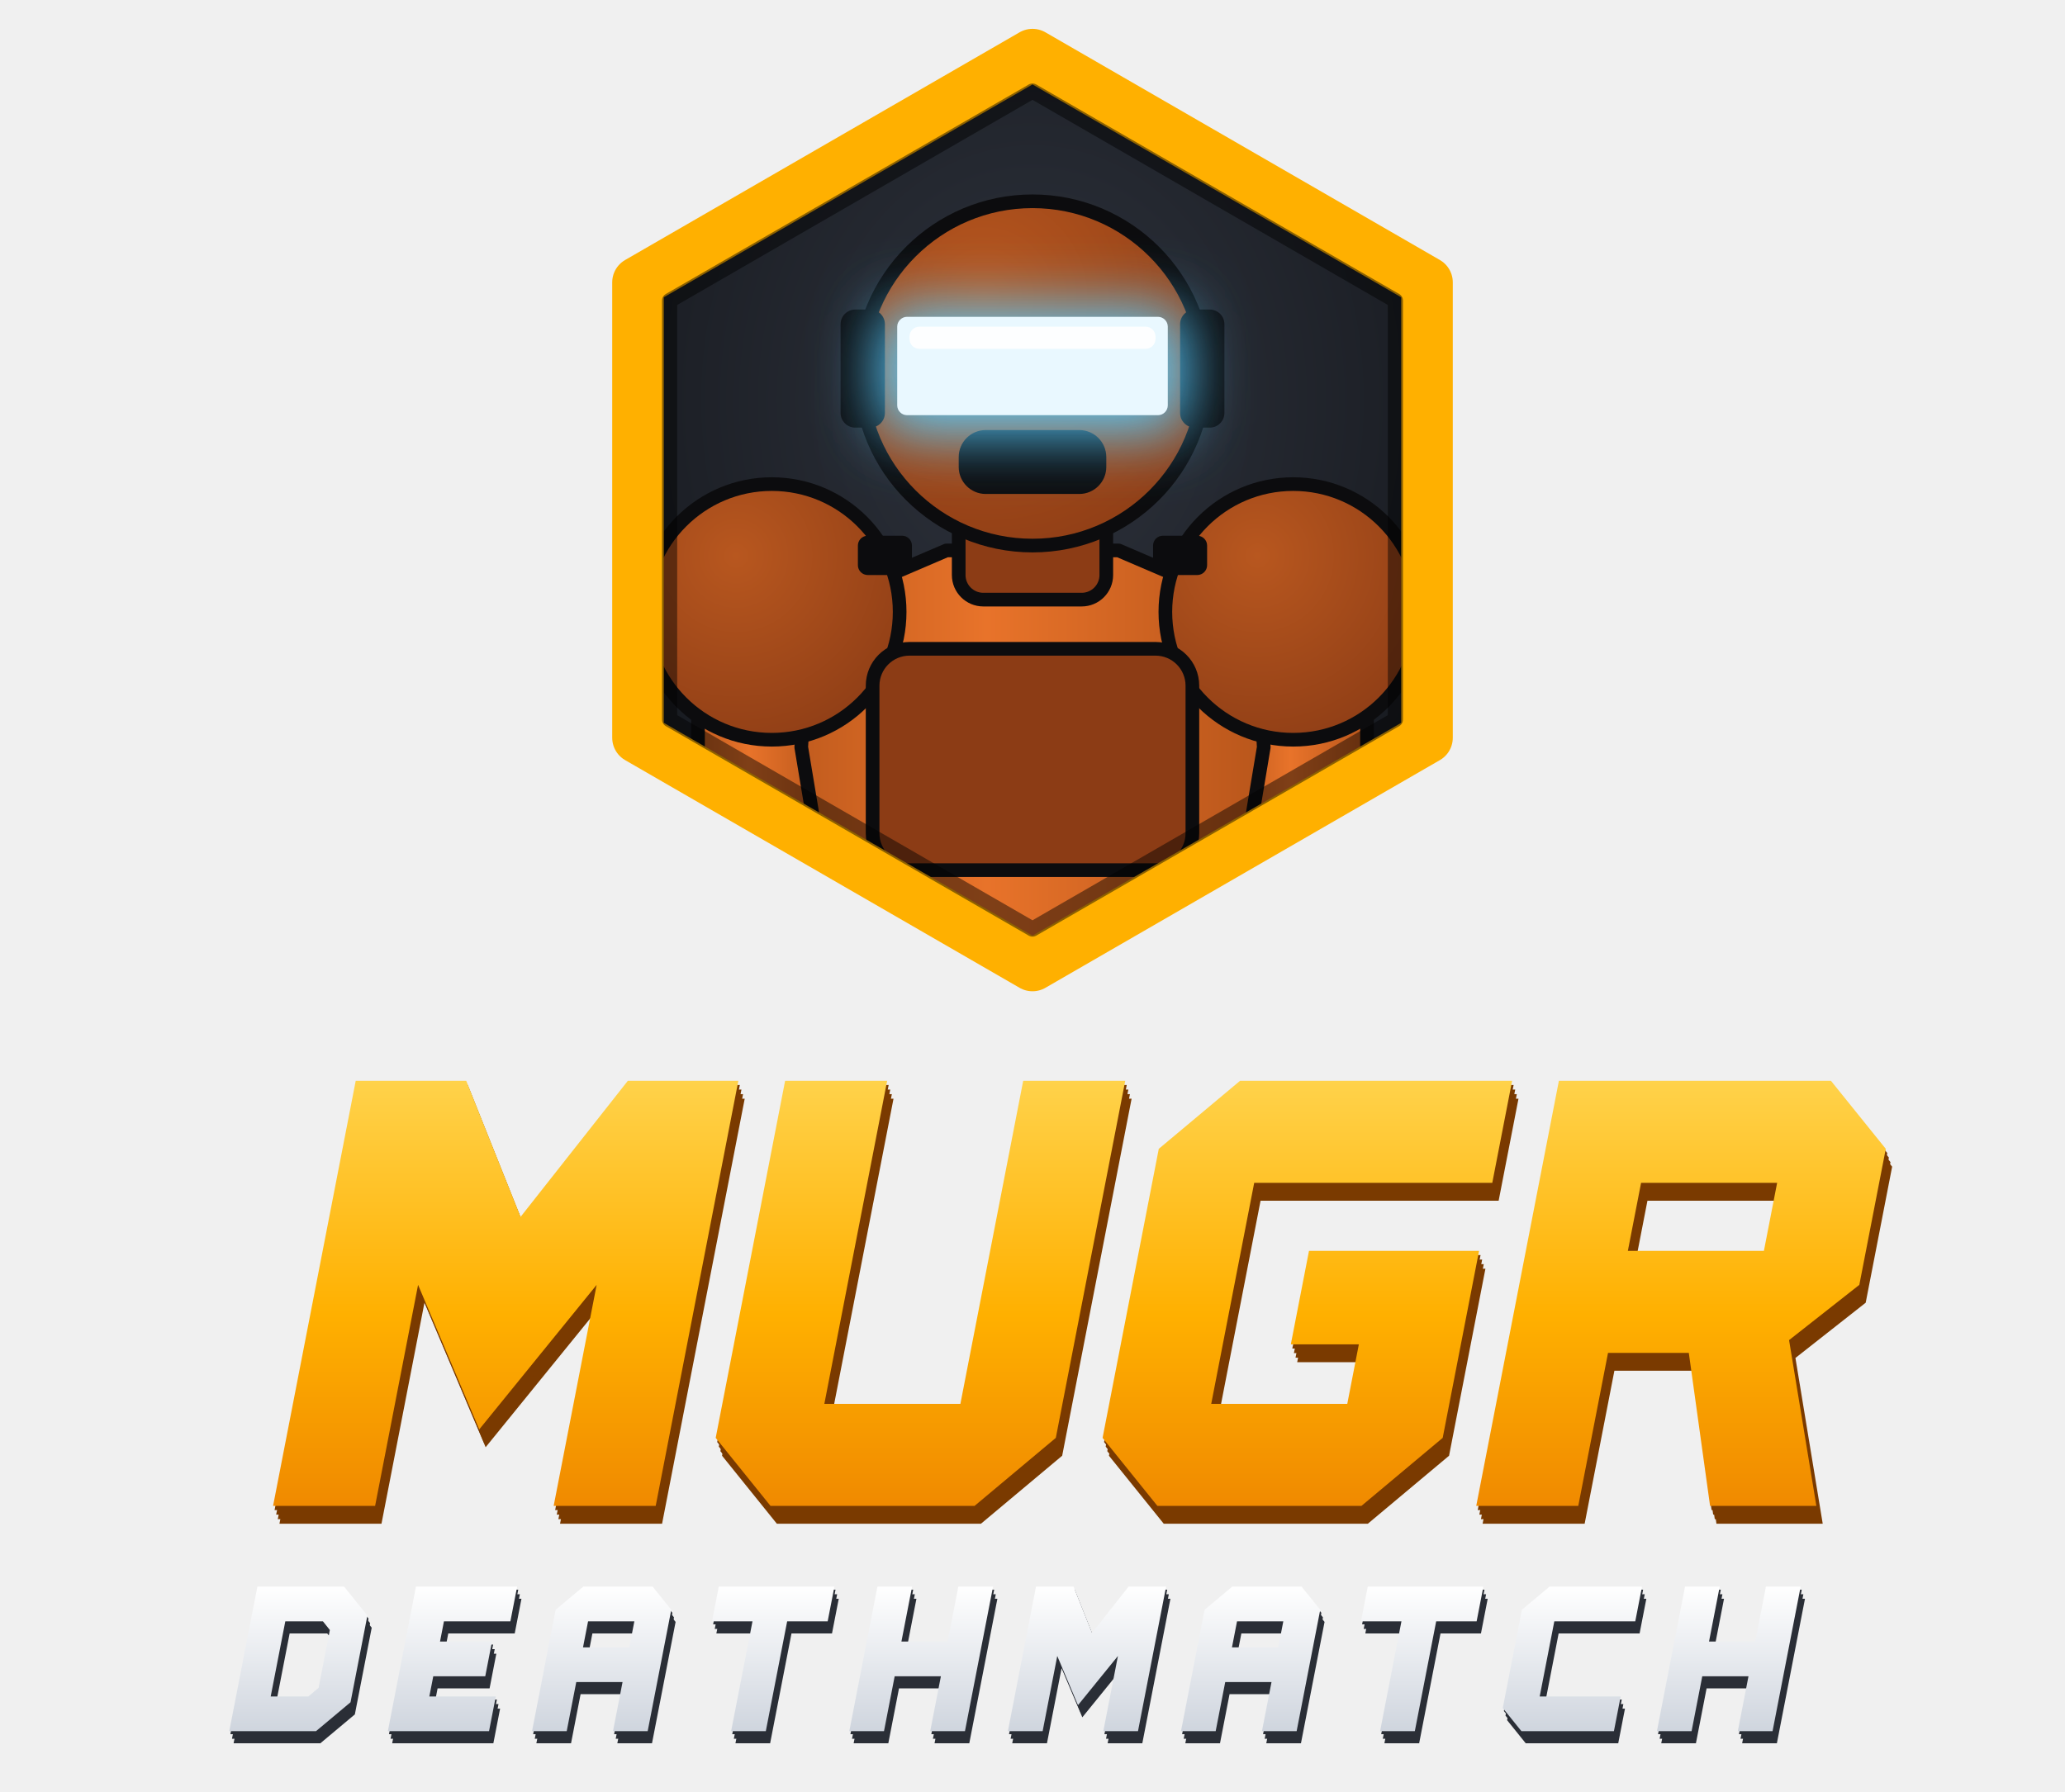
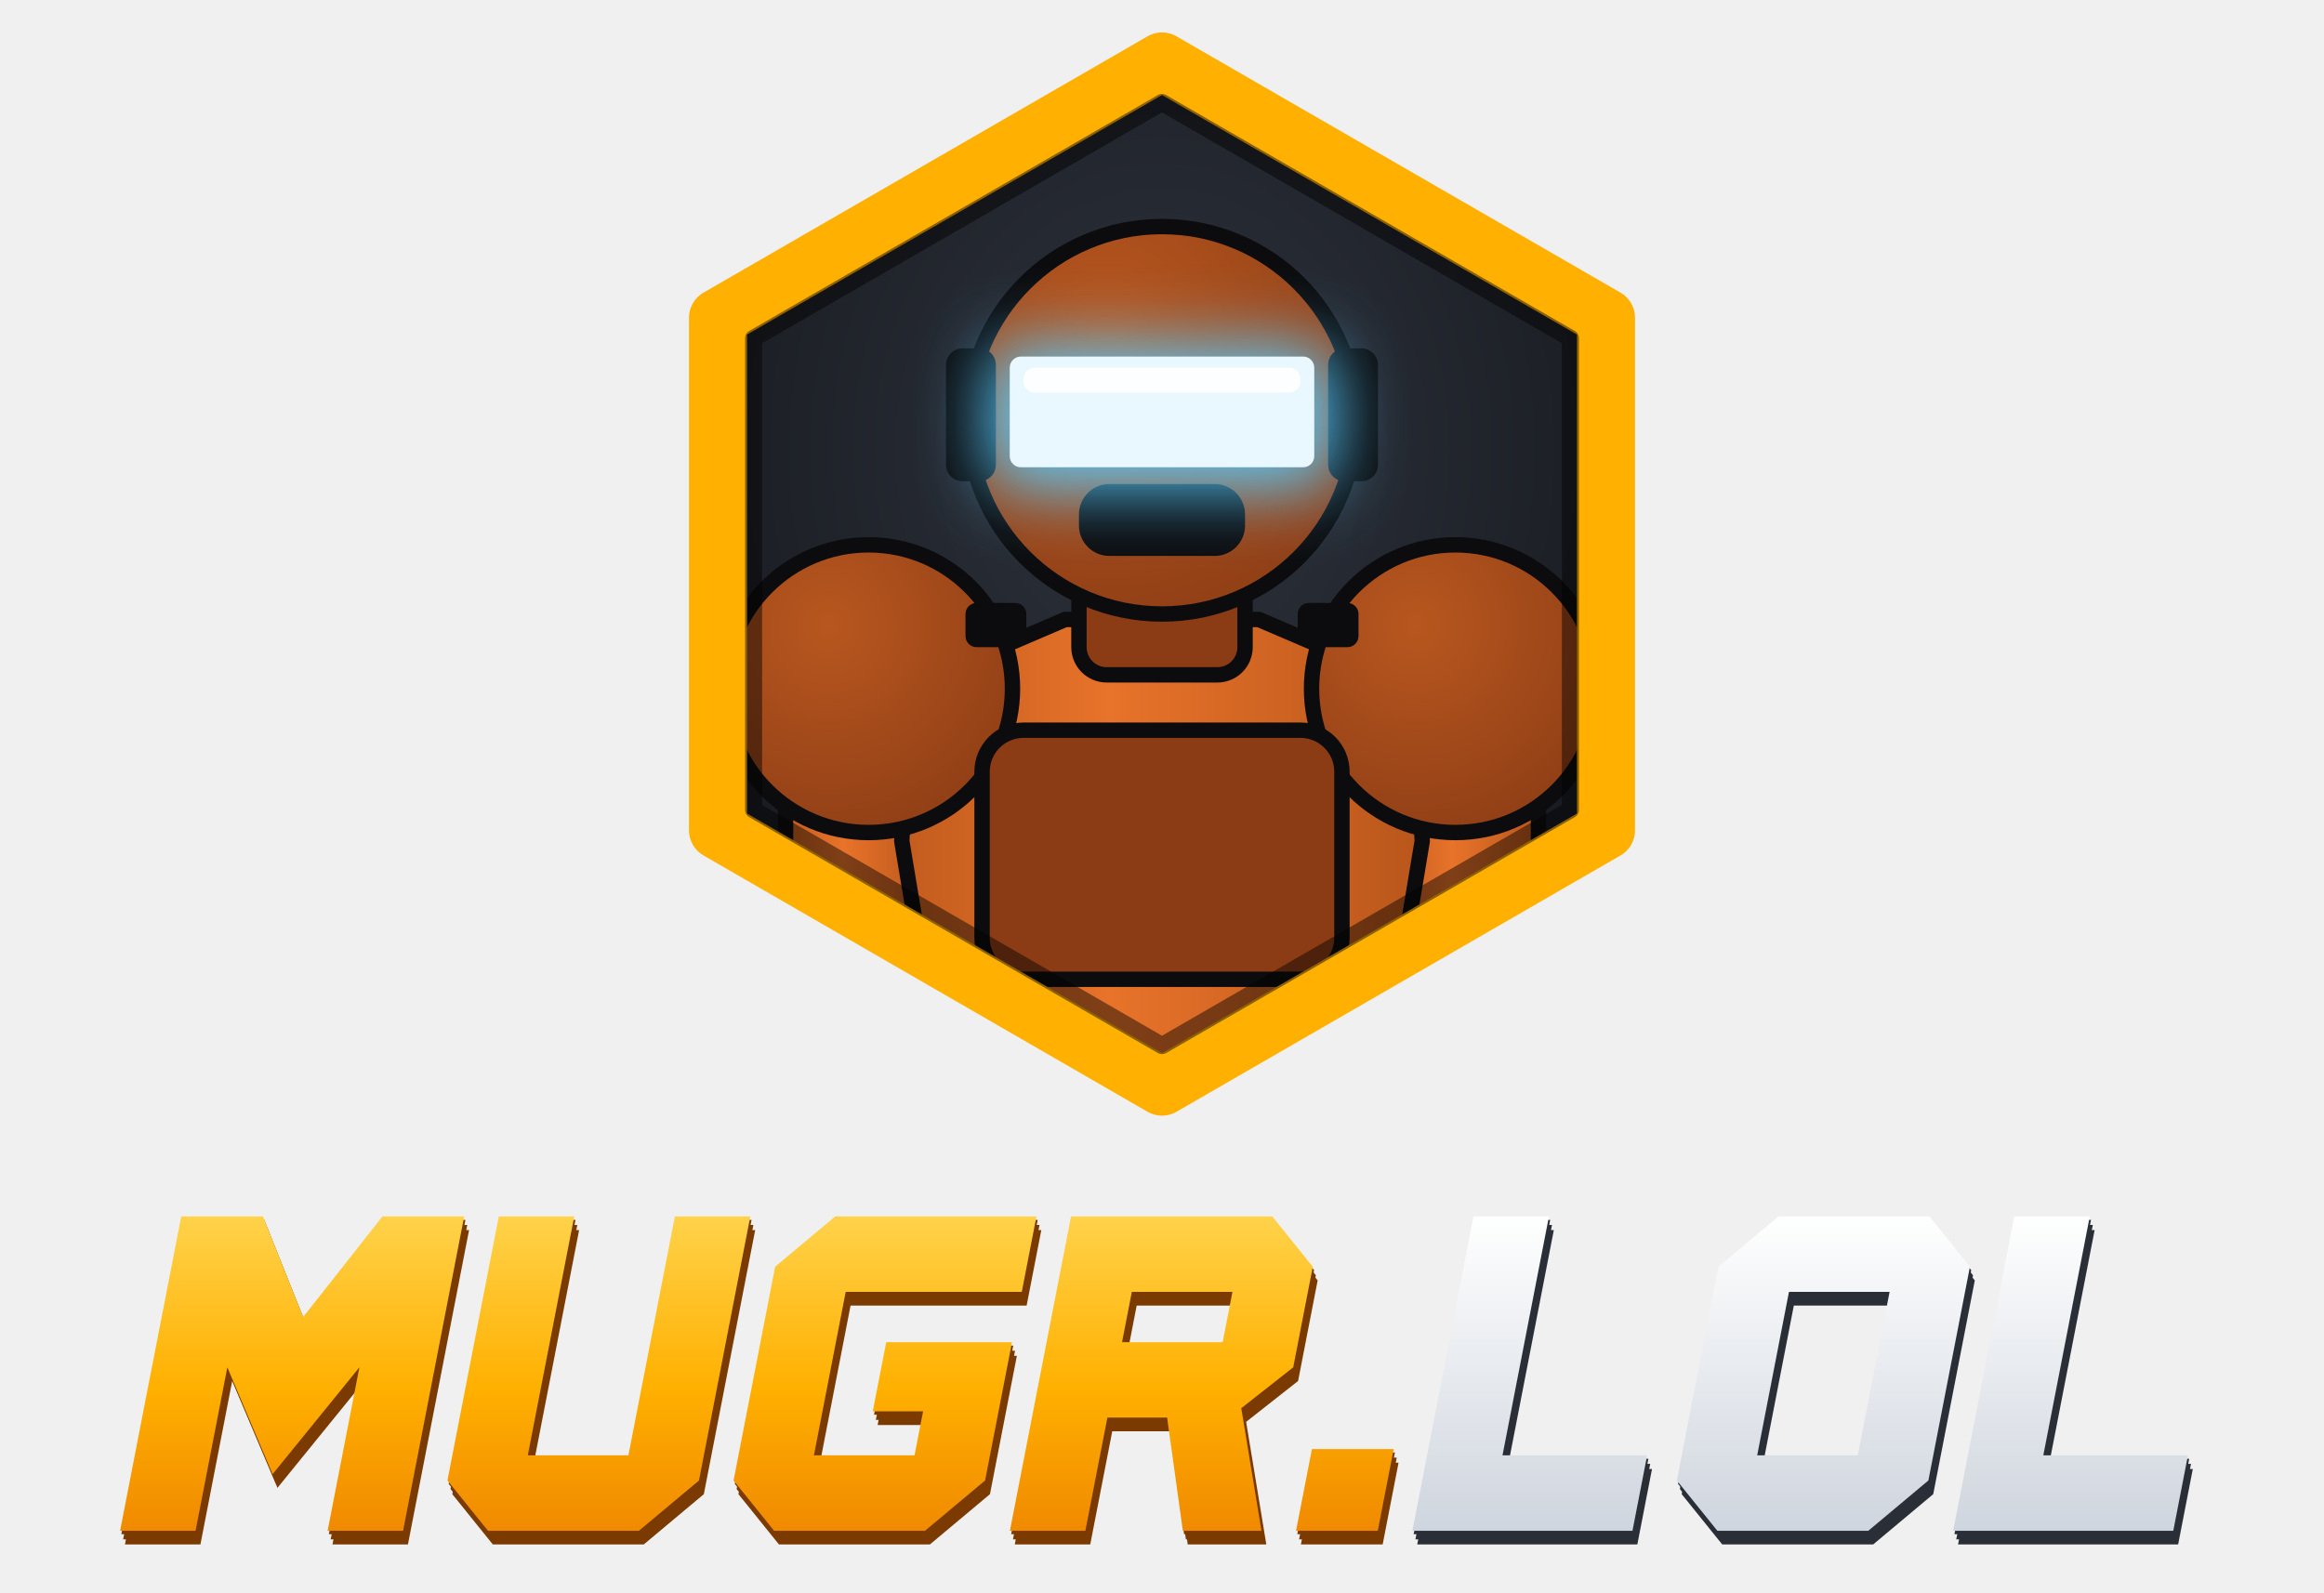
- <svg xmlns="http://www.w3.org/2000/svg" viewBox="0 0 340 295" width="340" height="295" role="img" aria-label="MUGR DEATHMATCH">
+ <svg xmlns="http://www.w3.org/2000/svg" viewBox="0 0 340 233" width="340" height="233" role="img" aria-label="Mugr.lol">
  <defs>
-     <linearGradient id="sa" x1="0" y1="178" x2="0" y2="248" gradientUnits="userSpaceOnUse">
+     <linearGradient id="sa" x1="0" y1="178" x2="0" y2="224" gradientUnits="userSpaceOnUse">
      <stop offset="0" stop-color="#ffd24a" />
      <stop offset=".55" stop-color="#ffb000" />
      <stop offset="1" stop-color="#f08a00" />
    </linearGradient>
-     <linearGradient id="sw" x1="0" y1="261.3" x2="0" y2="285.1" gradientUnits="userSpaceOnUse">
+     <linearGradient id="sw" x1="0" y1="178" x2="0" y2="224" gradientUnits="userSpaceOnUse">
      <stop offset="0" stop-color="#ffffff" />
      <stop offset="1" stop-color="#cfd5de" />
    </linearGradient>
  </defs>
  <g transform="translate(90 4) scale(2.5)">
    <defs>
      <radialGradient id="sh" cx=".5" cy=".38" r=".7">
        <stop offset="0" stop-color="#2e333d" />
        <stop offset="1" stop-color="#14161b" />
      </radialGradient>
      <radialGradient id="sp" cx=".36" cy=".28" r=".85">
        <stop offset="0" stop-color="#b8571f" />
        <stop offset="1" stop-color="#8c3c15" />
      </radialGradient>
      <linearGradient id="ss" x1="0" y1="0" x2="1" y2="0">
        <stop offset="0" stop-color="#c25c1e" />
        <stop offset=".4" stop-color="#e8732a" />
        <stop offset="1" stop-color="#b9561b" />
      </linearGradient>
      <filter id="sg" x="-50%" y="-150%" width="200%" height="400%">
        <feGaussianBlur stdDeviation="2" />
      </filter>
      <clipPath id="sc">
        <polygon points="32 3.6 56.6 17.8 56.6 46.2 32 60.4 7.4 46.2 7.4 17.8" />
      </clipPath>
    </defs>
    <polygon points="32 2 57.98 17 57.98 47 32 62 6.02 47 6.02 17" fill="url(#sh)" />
    <g clip-path="url(#sc)">
      <rect x="9.97" y="41.14" width="8.42" height="48.6" rx="1.94" fill="url(#ss)" stroke="#0c0c0e" stroke-width=".9" stroke-linejoin="round" />
      <rect x="45.61" y="41.14" width="8.42" height="48.6" rx="1.94" fill="url(#ss)" stroke="#0c0c0e" stroke-width=".9" stroke-linejoin="round" />
      <path d="M26.33 34.66L20.66 37.09L17.1 41.95L16.77 47.62L18.39 57.34L18.39 80.02L45.61 80.02L45.61 57.34L47.23 47.62L46.9 41.95L43.34 37.09L37.67 34.66Z" fill="url(#ss)" stroke="#0c0c0e" stroke-width=".9" stroke-linejoin="round" />
      <circle cx="14.83" cy="38.71" r="8.42" fill="url(#sp)" stroke="#0c0c0e" stroke-width=".9" stroke-linejoin="round" />
      <circle cx="49.17" cy="38.71" r="8.42" fill="url(#sp)" stroke="#0c0c0e" stroke-width=".9" stroke-linejoin="round" />
      <rect x="21.47" y="41.14" width="21.06" height="14.58" rx="2.43" fill="#8c3c15" stroke="#0c0c0e" stroke-width=".9" stroke-linejoin="round" />
      <rect x="20.5" y="33.69" width="3.56" height="2.59" rx="0.65" fill="#0c0c0e" />
      <rect x="39.94" y="33.69" width="3.56" height="2.59" rx="0.65" fill="#0c0c0e" />
      <rect x="27.14" y="31.42" width="9.72" height="6.48" rx="1.62" fill="#8c3c15" stroke="#0c0c0e" stroke-width=".9" stroke-linejoin="round" />
      <circle cx="32" cy="23" r="11.34" fill="url(#sp)" stroke="#0c0c0e" stroke-width=".9" stroke-linejoin="round" />
      <rect x="19.36" y="18.79" width="2.92" height="7.78" rx="0.97" fill="#0c0c0e" />
      <rect x="41.72" y="18.79" width="2.92" height="7.78" rx="0.97" fill="#0c0c0e" />
      <rect x="27.14" y="26.73" width="9.72" height="4.21" rx="1.78" fill="#0c0c0e" />
      <rect x="21.79" y="18.63" width="20.41" height="8.42" rx="1.62" fill="#59ccff" filter="url(#sg)" opacity=".95" />
      <rect x="23.09" y="19.27" width="17.82" height="6.48" rx="0.65" fill="#e9f8ff" />
      <rect x="23.9" y="19.92" width="16.2" height="1.46" rx="0.65" fill="#ffffff" opacity=".9" />
    </g>
    <polygon points="32 2 57.98 17 57.98 47 32 62 6.02 47 6.02 17" fill="none" stroke="#ffb000" stroke-width="3.4" stroke-linejoin="round" />
    <polygon points="32 4.4 55.9 18.2 55.9 45.8 32 59.6 8.1 45.8 8.1 18.2" fill="none" stroke="#000" stroke-opacity=".45" stroke-width="1" stroke-linejoin="round" />
  </g>
-   <g transform="translate(0 285.1) skewX(-11) translate(0 -285.1)">
-     <path d="M37.75 248L37.75 178L55.95 178L69.25 200.4L82.55 178L100.75 178L100.75 248L83.95 248L83.95 211.6L69.25 235.4L54.55 211.6L54.55 248ZM108.45 178L125.25 178L125.25 231.2L147.65 231.2L147.65 178L164.45 178L164.45 236.8L153.25 248L119.65 248L108.45 236.8ZM183.35 178L228.15 178L228.15 194.8L188.95 194.8L188.95 231.2L211.35 231.2L211.35 221.4L200.15 221.4L200.15 206L228.15 206L228.15 236.8L216.95 248L183.35 248L172.15 236.8L172.15 189.2ZM235.85 178L280.65 178L291.85 189.2L291.85 211.6L282.05 220.7L291.85 248L274.35 248L265.95 222.8L252.65 222.8L252.65 248L235.85 248ZM252.65 194.8L275.05 194.8L275.05 206L252.65 206Z" transform="translate(1.62 2.94)" fill="#7a3a00" fill-rule="evenodd" />
-     <path d="M37.75 248L37.75 178L55.95 178L69.25 200.4L82.55 178L100.75 178L100.75 248L83.95 248L83.95 211.6L69.25 235.4L54.55 211.6L54.55 248ZM108.45 178L125.25 178L125.25 231.2L147.65 231.2L147.65 178L164.45 178L164.45 236.8L153.25 248L119.65 248L108.45 236.8ZM183.35 178L228.15 178L228.15 194.8L188.95 194.8L188.95 231.2L211.35 231.2L211.35 221.4L200.15 221.4L200.15 206L228.15 206L228.15 236.8L216.95 248L183.35 248L172.15 236.8L172.15 189.2ZM235.85 178L280.65 178L291.85 189.2L291.85 211.6L282.05 220.7L291.85 248L274.35 248L265.95 222.8L252.65 222.8L252.65 248L235.85 248ZM252.65 194.8L275.05 194.8L275.05 206L252.65 206Z" transform="translate(1.2 2.19)" fill="#7a3a00" fill-rule="evenodd" />
-     <path d="M37.75 248L37.75 178L55.95 178L69.25 200.4L82.55 178L100.75 178L100.75 248L83.95 248L83.95 211.6L69.25 235.4L54.55 211.6L54.55 248ZM108.45 178L125.25 178L125.25 231.2L147.65 231.2L147.65 178L164.45 178L164.45 236.8L153.25 248L119.65 248L108.45 236.8ZM183.35 178L228.15 178L228.15 194.8L188.95 194.8L188.95 231.2L211.35 231.2L211.35 221.4L200.15 221.4L200.15 206L228.15 206L228.15 236.8L216.95 248L183.35 248L172.15 236.8L172.15 189.2ZM235.85 178L280.65 178L291.85 189.2L291.85 211.6L282.05 220.7L291.85 248L274.35 248L265.95 222.8L252.65 222.8L252.65 248L235.85 248ZM252.65 194.8L275.05 194.8L275.05 206L252.65 206Z" transform="translate(0.79 1.44)" fill="#7a3a00" fill-rule="evenodd" />
-     <path d="M37.75 248L37.75 178L55.95 178L69.25 200.4L82.55 178L100.75 178L100.75 248L83.95 248L83.95 211.6L69.25 235.4L54.55 211.6L54.55 248ZM108.45 178L125.25 178L125.25 231.2L147.65 231.2L147.65 178L164.45 178L164.45 236.8L153.25 248L119.65 248L108.45 236.8ZM183.35 178L228.15 178L228.15 194.8L188.95 194.8L188.95 231.2L211.35 231.2L211.35 221.4L200.15 221.4L200.15 206L228.15 206L228.15 236.8L216.95 248L183.35 248L172.15 236.8L172.15 189.2ZM235.85 178L280.65 178L291.85 189.2L291.85 211.6L282.05 220.7L291.85 248L274.35 248L265.95 222.8L252.65 222.8L252.65 248L235.85 248ZM252.65 194.8L275.05 194.8L275.05 206L252.65 206Z" transform="translate(0.38 0.69)" fill="#7a3a00" fill-rule="evenodd" />
-     <path d="M37.75 248L37.75 178L55.95 178L69.25 200.4L82.55 178L100.75 178L100.75 248L83.95 248L83.95 211.6L69.25 235.4L54.55 211.6L54.55 248ZM108.45 178L125.25 178L125.25 231.2L147.65 231.2L147.65 178L164.45 178L164.45 236.8L153.25 248L119.65 248L108.45 236.8ZM183.35 178L228.15 178L228.15 194.8L188.95 194.8L188.95 231.2L211.35 231.2L211.35 221.4L200.15 221.4L200.15 206L228.15 206L228.15 236.8L216.95 248L183.35 248L172.15 236.8L172.15 189.2ZM235.85 178L280.65 178L291.85 189.2L291.85 211.6L282.05 220.7L291.85 248L274.35 248L265.95 222.8L252.65 222.8L252.65 248L235.85 248ZM252.65 194.8L275.05 194.8L275.05 206L252.65 206Z" fill="url(#sa)" fill-rule="evenodd" />
-     <path d="M37.75 261.3L52.03 261.3L56.79 266.06L56.79 280.34L52.03 285.1L37.75 285.1ZM43.46 267.01L49.65 267.01L51.07 268.44L51.07 277.96L49.65 279.39L43.46 279.39ZM63.86 261.3L80.52 261.3L80.52 267.01L69.58 267.01L69.58 270.34L78.14 270.34L78.14 276.06L69.58 276.06L69.58 279.39L80.52 279.39L80.52 285.1L63.86 285.1ZM87.6 285.1L87.6 265.11L91.41 261.3L102.83 261.3L106.64 265.11L106.64 285.1L100.93 285.1L100.93 277.01L93.31 277.01L93.31 285.1ZM93.31 267.01L100.93 267.01L100.93 271.3L93.31 271.3ZM113.72 261.3L132.76 261.3L132.76 267.01L126.09 267.01L126.09 285.1L120.38 285.1L120.38 267.01L113.72 267.01ZM139.84 261.3L145.55 261.3L145.55 270.34L153.16 270.34L153.16 261.3L158.88 261.3L158.88 285.1L153.16 285.1L153.16 276.06L145.55 276.06L145.55 285.1L139.84 285.1ZM165.95 285.1L165.95 261.3L172.14 261.3L176.66 268.92L181.19 261.3L187.37 261.3L187.37 285.1L181.66 285.1L181.66 272.72L176.66 280.82L171.67 272.72L171.67 285.1ZM194.45 285.1L194.45 265.11L198.26 261.3L209.68 261.3L213.49 265.11L213.49 285.1L207.78 285.1L207.78 277.01L200.16 277.01L200.16 285.1ZM200.16 267.01L207.78 267.01L207.78 271.3L200.16 271.3ZM220.57 261.3L239.61 261.3L239.61 267.01L232.95 267.01L232.95 285.1L227.23 285.1L227.23 267.01L220.57 267.01ZM250.5 261.3L265.73 261.3L265.73 267.01L252.4 267.01L252.4 279.39L265.73 279.39L265.73 285.1L250.5 285.1L246.69 281.29L246.69 265.11ZM272.81 261.3L278.52 261.3L278.52 270.34L286.13 270.34L286.13 261.3L291.85 261.3L291.85 285.1L286.13 285.1L286.13 276.06L278.52 276.06L278.52 285.1L272.81 285.1Z" transform="translate(1.1 2)" fill="#2a2e36" fill-rule="evenodd" />
-     <path d="M37.75 261.3L52.03 261.3L56.79 266.06L56.79 280.34L52.03 285.1L37.75 285.1ZM43.46 267.01L49.65 267.01L51.07 268.44L51.07 277.96L49.65 279.39L43.46 279.39ZM63.86 261.3L80.52 261.3L80.52 267.01L69.58 267.01L69.58 270.34L78.14 270.34L78.14 276.06L69.58 276.06L69.58 279.39L80.52 279.39L80.52 285.1L63.86 285.1ZM87.6 285.1L87.6 265.11L91.41 261.3L102.83 261.3L106.64 265.11L106.64 285.1L100.93 285.1L100.93 277.01L93.31 277.01L93.31 285.1ZM93.31 267.01L100.93 267.01L100.93 271.3L93.31 271.3ZM113.72 261.3L132.76 261.3L132.76 267.01L126.09 267.01L126.09 285.1L120.38 285.1L120.38 267.01L113.72 267.01ZM139.84 261.3L145.55 261.3L145.55 270.34L153.16 270.34L153.16 261.3L158.88 261.3L158.88 285.1L153.16 285.1L153.16 276.06L145.55 276.06L145.55 285.1L139.84 285.1ZM165.95 285.1L165.95 261.3L172.14 261.3L176.66 268.92L181.19 261.3L187.37 261.3L187.37 285.1L181.66 285.1L181.66 272.72L176.66 280.82L171.67 272.72L171.67 285.1ZM194.45 285.1L194.45 265.11L198.26 261.3L209.68 261.3L213.49 265.11L213.49 285.1L207.78 285.1L207.78 277.01L200.16 277.01L200.16 285.1ZM200.16 267.01L207.78 267.01L207.78 271.3L200.16 271.3ZM220.57 261.3L239.61 261.3L239.61 267.01L232.95 267.01L232.95 285.1L227.23 285.1L227.23 267.01L220.57 267.01ZM250.5 261.3L265.73 261.3L265.73 267.01L252.4 267.01L252.4 279.39L265.73 279.39L265.73 285.1L250.5 285.1L246.69 281.29L246.69 265.11ZM272.81 261.3L278.52 261.3L278.52 270.34L286.13 270.34L286.13 261.3L291.85 261.3L291.85 285.1L286.13 285.1L286.13 276.06L278.52 276.06L278.52 285.1L272.81 285.1Z" transform="translate(0.69 1.25)" fill="#2a2e36" fill-rule="evenodd" />
-     <path d="M37.75 261.3L52.03 261.3L56.79 266.06L56.79 280.34L52.03 285.1L37.75 285.1ZM43.46 267.01L49.65 267.01L51.07 268.44L51.07 277.96L49.65 279.39L43.46 279.39ZM63.86 261.3L80.52 261.3L80.52 267.01L69.58 267.01L69.58 270.34L78.14 270.34L78.14 276.06L69.58 276.06L69.58 279.39L80.52 279.39L80.52 285.1L63.86 285.1ZM87.6 285.1L87.6 265.11L91.41 261.3L102.83 261.3L106.64 265.11L106.64 285.1L100.93 285.1L100.93 277.01L93.31 277.01L93.31 285.1ZM93.31 267.01L100.93 267.01L100.93 271.3L93.31 271.3ZM113.72 261.3L132.76 261.3L132.76 267.01L126.09 267.01L126.09 285.1L120.38 285.1L120.38 267.01L113.72 267.01ZM139.84 261.3L145.55 261.3L145.55 270.34L153.16 270.34L153.16 261.3L158.88 261.3L158.88 285.1L153.16 285.1L153.16 276.06L145.55 276.06L145.55 285.1L139.84 285.1ZM165.95 285.1L165.95 261.3L172.14 261.3L176.66 268.92L181.19 261.3L187.37 261.3L187.37 285.1L181.66 285.1L181.66 272.72L176.66 280.82L171.67 272.72L171.67 285.1ZM194.45 285.1L194.45 265.11L198.26 261.3L209.68 261.3L213.49 265.11L213.49 285.1L207.78 285.1L207.78 277.01L200.16 277.01L200.16 285.1ZM200.16 267.01L207.78 267.01L207.78 271.3L200.16 271.3ZM220.57 261.3L239.61 261.3L239.61 267.01L232.95 267.01L232.95 285.1L227.23 285.1L227.23 267.01L220.57 267.01ZM250.5 261.3L265.73 261.3L265.73 267.01L252.4 267.01L252.4 279.39L265.73 279.39L265.73 285.1L250.5 285.1L246.69 281.29L246.69 265.11ZM272.81 261.3L278.52 261.3L278.52 270.34L286.13 270.34L286.13 261.3L291.85 261.3L291.85 285.1L286.13 285.1L286.13 276.06L278.52 276.06L278.52 285.1L272.81 285.1Z" transform="translate(0.28 0.5)" fill="#2a2e36" fill-rule="evenodd" />
-     <path d="M37.75 261.3L52.03 261.3L56.79 266.06L56.79 280.34L52.03 285.1L37.75 285.1ZM43.46 267.01L49.65 267.01L51.07 268.44L51.07 277.96L49.65 279.39L43.46 279.39ZM63.86 261.3L80.52 261.3L80.52 267.01L69.58 267.01L69.58 270.34L78.14 270.34L78.14 276.06L69.58 276.06L69.58 279.39L80.52 279.39L80.52 285.1L63.86 285.1ZM87.6 285.1L87.6 265.11L91.41 261.3L102.83 261.3L106.64 265.11L106.64 285.1L100.93 285.1L100.93 277.01L93.31 277.01L93.31 285.1ZM93.31 267.01L100.93 267.01L100.93 271.3L93.31 271.3ZM113.72 261.3L132.76 261.3L132.76 267.01L126.09 267.01L126.09 285.1L120.38 285.1L120.38 267.01L113.72 267.01ZM139.84 261.3L145.55 261.3L145.55 270.34L153.16 270.34L153.16 261.3L158.88 261.3L158.88 285.1L153.16 285.1L153.16 276.06L145.55 276.06L145.55 285.1L139.84 285.1ZM165.95 285.1L165.95 261.3L172.14 261.3L176.66 268.92L181.19 261.3L187.37 261.3L187.37 285.1L181.66 285.1L181.66 272.72L176.66 280.82L171.67 272.72L171.67 285.1ZM194.45 285.1L194.45 265.11L198.26 261.3L209.68 261.3L213.49 265.11L213.49 285.1L207.78 285.1L207.78 277.01L200.16 277.01L200.16 285.1ZM200.16 267.01L207.78 267.01L207.78 271.3L200.16 271.3ZM220.57 261.3L239.61 261.3L239.61 267.01L232.95 267.01L232.95 285.1L227.23 285.1L227.23 267.01L220.57 267.01ZM250.5 261.3L265.73 261.3L265.73 267.01L252.4 267.01L252.4 279.39L265.73 279.39L265.73 285.1L250.5 285.1L246.69 281.29L246.69 265.11ZM272.81 261.3L278.52 261.3L278.52 270.34L286.13 270.34L286.13 261.3L291.85 261.3L291.85 285.1L286.13 285.1L286.13 276.06L278.52 276.06L278.52 285.1L272.81 285.1Z" fill="url(#sw)" fill-rule="evenodd" />
+   <g transform="translate(0 224) skewX(-11) translate(0 -224)">
+     <path d="M17.57 224L17.57 178L29.53 178L38.27 192.72L47.01 178L58.97 178L58.97 224L47.93 224L47.93 200.08L38.27 215.72L28.61 200.08L28.61 224ZM64.03 178L75.07 178L75.07 212.96L89.79 212.96L89.79 178L100.83 178L100.83 216.64L93.47 224L71.39 224L64.03 216.64ZM113.25 178L142.69 178L142.69 189.04L116.93 189.04L116.93 212.96L131.65 212.96L131.65 206.52L124.29 206.52L124.29 196.4L142.69 196.4L142.69 216.64L135.33 224L113.25 224L105.89 216.64L105.89 185.36ZM147.75 178L177.19 178L184.55 185.36L184.55 200.08L178.11 206.06L184.55 224L173.05 224L167.53 207.44L158.79 207.44L158.79 224L147.75 224ZM158.79 189.04L173.51 189.04L173.51 196.4L158.79 196.4ZM189.61 212.04L201.57 212.04L201.57 224L189.61 224Z" transform="translate(1.1 2)" fill="#7a3a00" fill-rule="evenodd" />
+     <path d="M17.57 224L17.57 178L29.53 178L38.27 192.72L47.01 178L58.97 178L58.97 224L47.93 224L47.93 200.08L38.27 215.72L28.61 200.08L28.61 224ZM64.03 178L75.07 178L75.07 212.96L89.79 212.96L89.79 178L100.83 178L100.83 216.64L93.47 224L71.39 224L64.03 216.64ZM113.25 178L142.69 178L142.69 189.04L116.93 189.04L116.93 212.96L131.65 212.96L131.65 206.52L124.29 206.52L124.29 196.4L142.69 196.4L142.69 216.64L135.33 224L113.25 224L105.89 216.64L105.89 185.36ZM147.75 178L177.19 178L184.55 185.36L184.55 200.08L178.11 206.06L184.55 224L173.05 224L167.53 207.44L158.79 207.44L158.79 224L147.75 224ZM158.79 189.04L173.51 189.04L173.51 196.4L158.79 196.4ZM189.61 212.04L201.57 212.04L201.57 224L189.61 224Z" transform="translate(0.69 1.25)" fill="#7a3a00" fill-rule="evenodd" />
+     <path d="M17.57 224L17.57 178L29.53 178L38.27 192.72L47.01 178L58.97 178L58.97 224L47.93 224L47.93 200.08L38.27 215.72L28.61 200.08L28.61 224ZM64.03 178L75.07 178L75.07 212.96L89.79 212.96L89.79 178L100.83 178L100.83 216.64L93.47 224L71.39 224L64.03 216.64ZM113.25 178L142.69 178L142.69 189.04L116.93 189.04L116.93 212.96L131.65 212.96L131.65 206.52L124.29 206.52L124.29 196.4L142.69 196.4L142.69 216.64L135.33 224L113.25 224L105.89 216.64L105.89 185.36ZM147.75 178L177.19 178L184.55 185.36L184.55 200.08L178.11 206.06L184.55 224L173.05 224L167.53 207.44L158.79 207.44L158.79 224L147.75 224ZM158.79 189.04L173.51 189.04L173.51 196.4L158.79 196.4ZM189.61 212.04L201.57 212.04L201.57 224L189.61 224Z" transform="translate(0.28 0.5)" fill="#7a3a00" fill-rule="evenodd" />
+     <path d="M17.57 224L17.57 178L29.53 178L38.27 192.72L47.01 178L58.97 178L58.97 224L47.93 224L47.93 200.08L38.27 215.72L28.61 200.08L28.61 224ZM64.03 178L75.07 178L75.07 212.96L89.79 212.96L89.79 178L100.83 178L100.83 216.64L93.47 224L71.39 224L64.03 216.64ZM113.25 178L142.69 178L142.69 189.04L116.93 189.04L116.93 212.96L131.65 212.96L131.65 206.52L124.29 206.52L124.29 196.4L142.69 196.4L142.69 216.64L135.33 224L113.25 224L105.89 216.64L105.89 185.36ZM147.75 178L177.19 178L184.55 185.36L184.55 200.08L178.11 206.06L184.55 224L173.05 224L167.53 207.44L158.79 207.44L158.79 224L147.75 224ZM158.79 189.04L173.51 189.04L173.51 196.4L158.79 196.4ZM189.61 212.04L201.57 212.04L201.57 224L189.61 224Z" fill="url(#sa)" fill-rule="evenodd" />
+     <path d="M206.63 178L217.67 178L217.67 212.96L238.83 212.96L238.83 224L206.63 224ZM251.25 178L273.33 178L280.69 185.36L280.69 216.64L273.33 224L251.25 224L243.89 216.64L243.89 185.36ZM254.93 189.04L269.65 189.04L269.65 212.96L254.93 212.96ZM285.75 178L296.79 178L296.79 212.96L317.95 212.96L317.95 224L285.75 224Z" transform="translate(1.1 2)" fill="#2a2e36" fill-rule="evenodd" />
+     <path d="M206.63 178L217.67 178L217.67 212.96L238.83 212.96L238.83 224L206.63 224ZM251.25 178L273.33 178L280.69 185.36L280.69 216.64L273.33 224L251.25 224L243.89 216.64L243.89 185.36ZM254.93 189.04L269.65 189.04L269.65 212.96L254.93 212.96ZM285.75 178L296.79 178L296.79 212.96L317.95 212.96L317.95 224L285.75 224Z" transform="translate(0.69 1.25)" fill="#2a2e36" fill-rule="evenodd" />
+     <path d="M206.63 178L217.67 178L217.67 212.96L238.83 212.96L238.83 224L206.63 224ZM251.25 178L273.33 178L280.69 185.36L280.69 216.64L273.33 224L251.25 224L243.89 216.64L243.89 185.36ZM254.93 189.04L269.65 189.04L269.65 212.96L254.93 212.96ZM285.75 178L296.79 178L296.79 212.96L317.95 212.96L317.95 224L285.75 224Z" transform="translate(0.28 0.5)" fill="#2a2e36" fill-rule="evenodd" />
+     <path d="M206.63 178L217.67 178L217.67 212.96L238.83 212.96L238.83 224L206.63 224ZM251.25 178L273.33 178L280.69 185.36L280.69 216.64L273.33 224L251.25 224L243.89 216.64L243.89 185.36ZM254.93 189.04L269.65 189.04L269.65 212.96L254.93 212.96ZM285.75 178L296.79 178L296.79 212.96L317.95 212.96L317.95 224L285.75 224Z" fill="url(#sw)" fill-rule="evenodd" />
  </g>
</svg>
